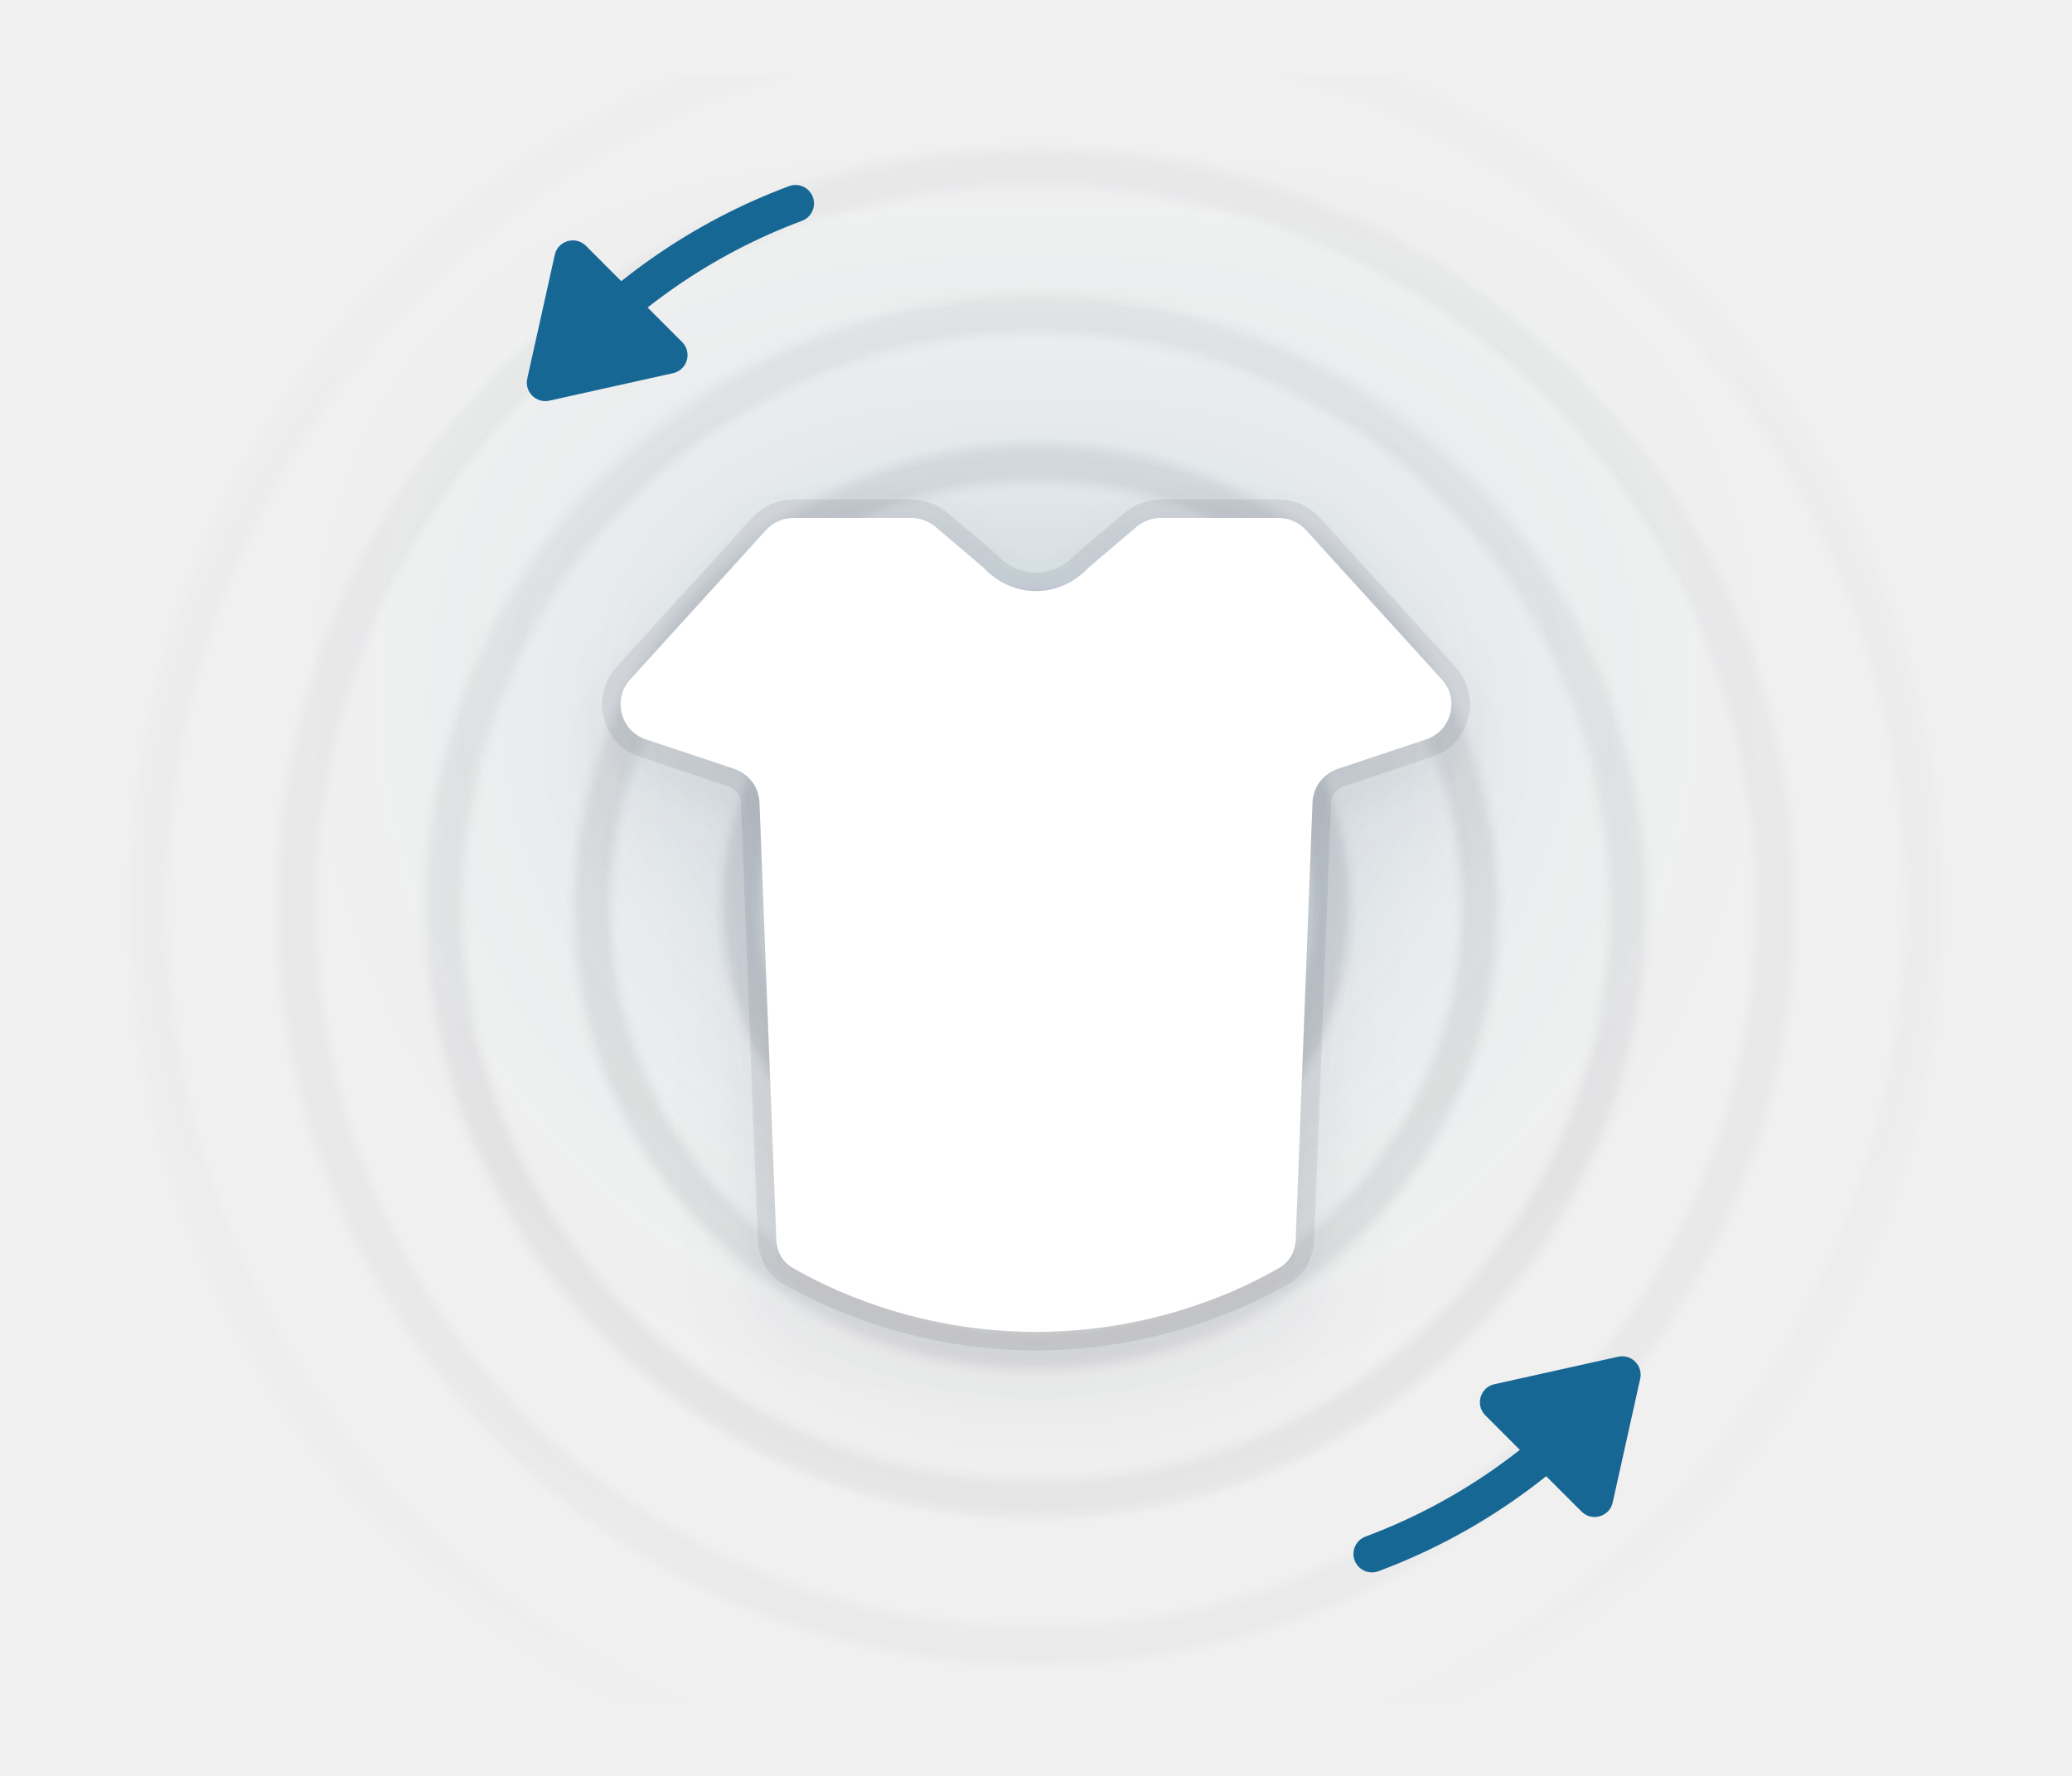
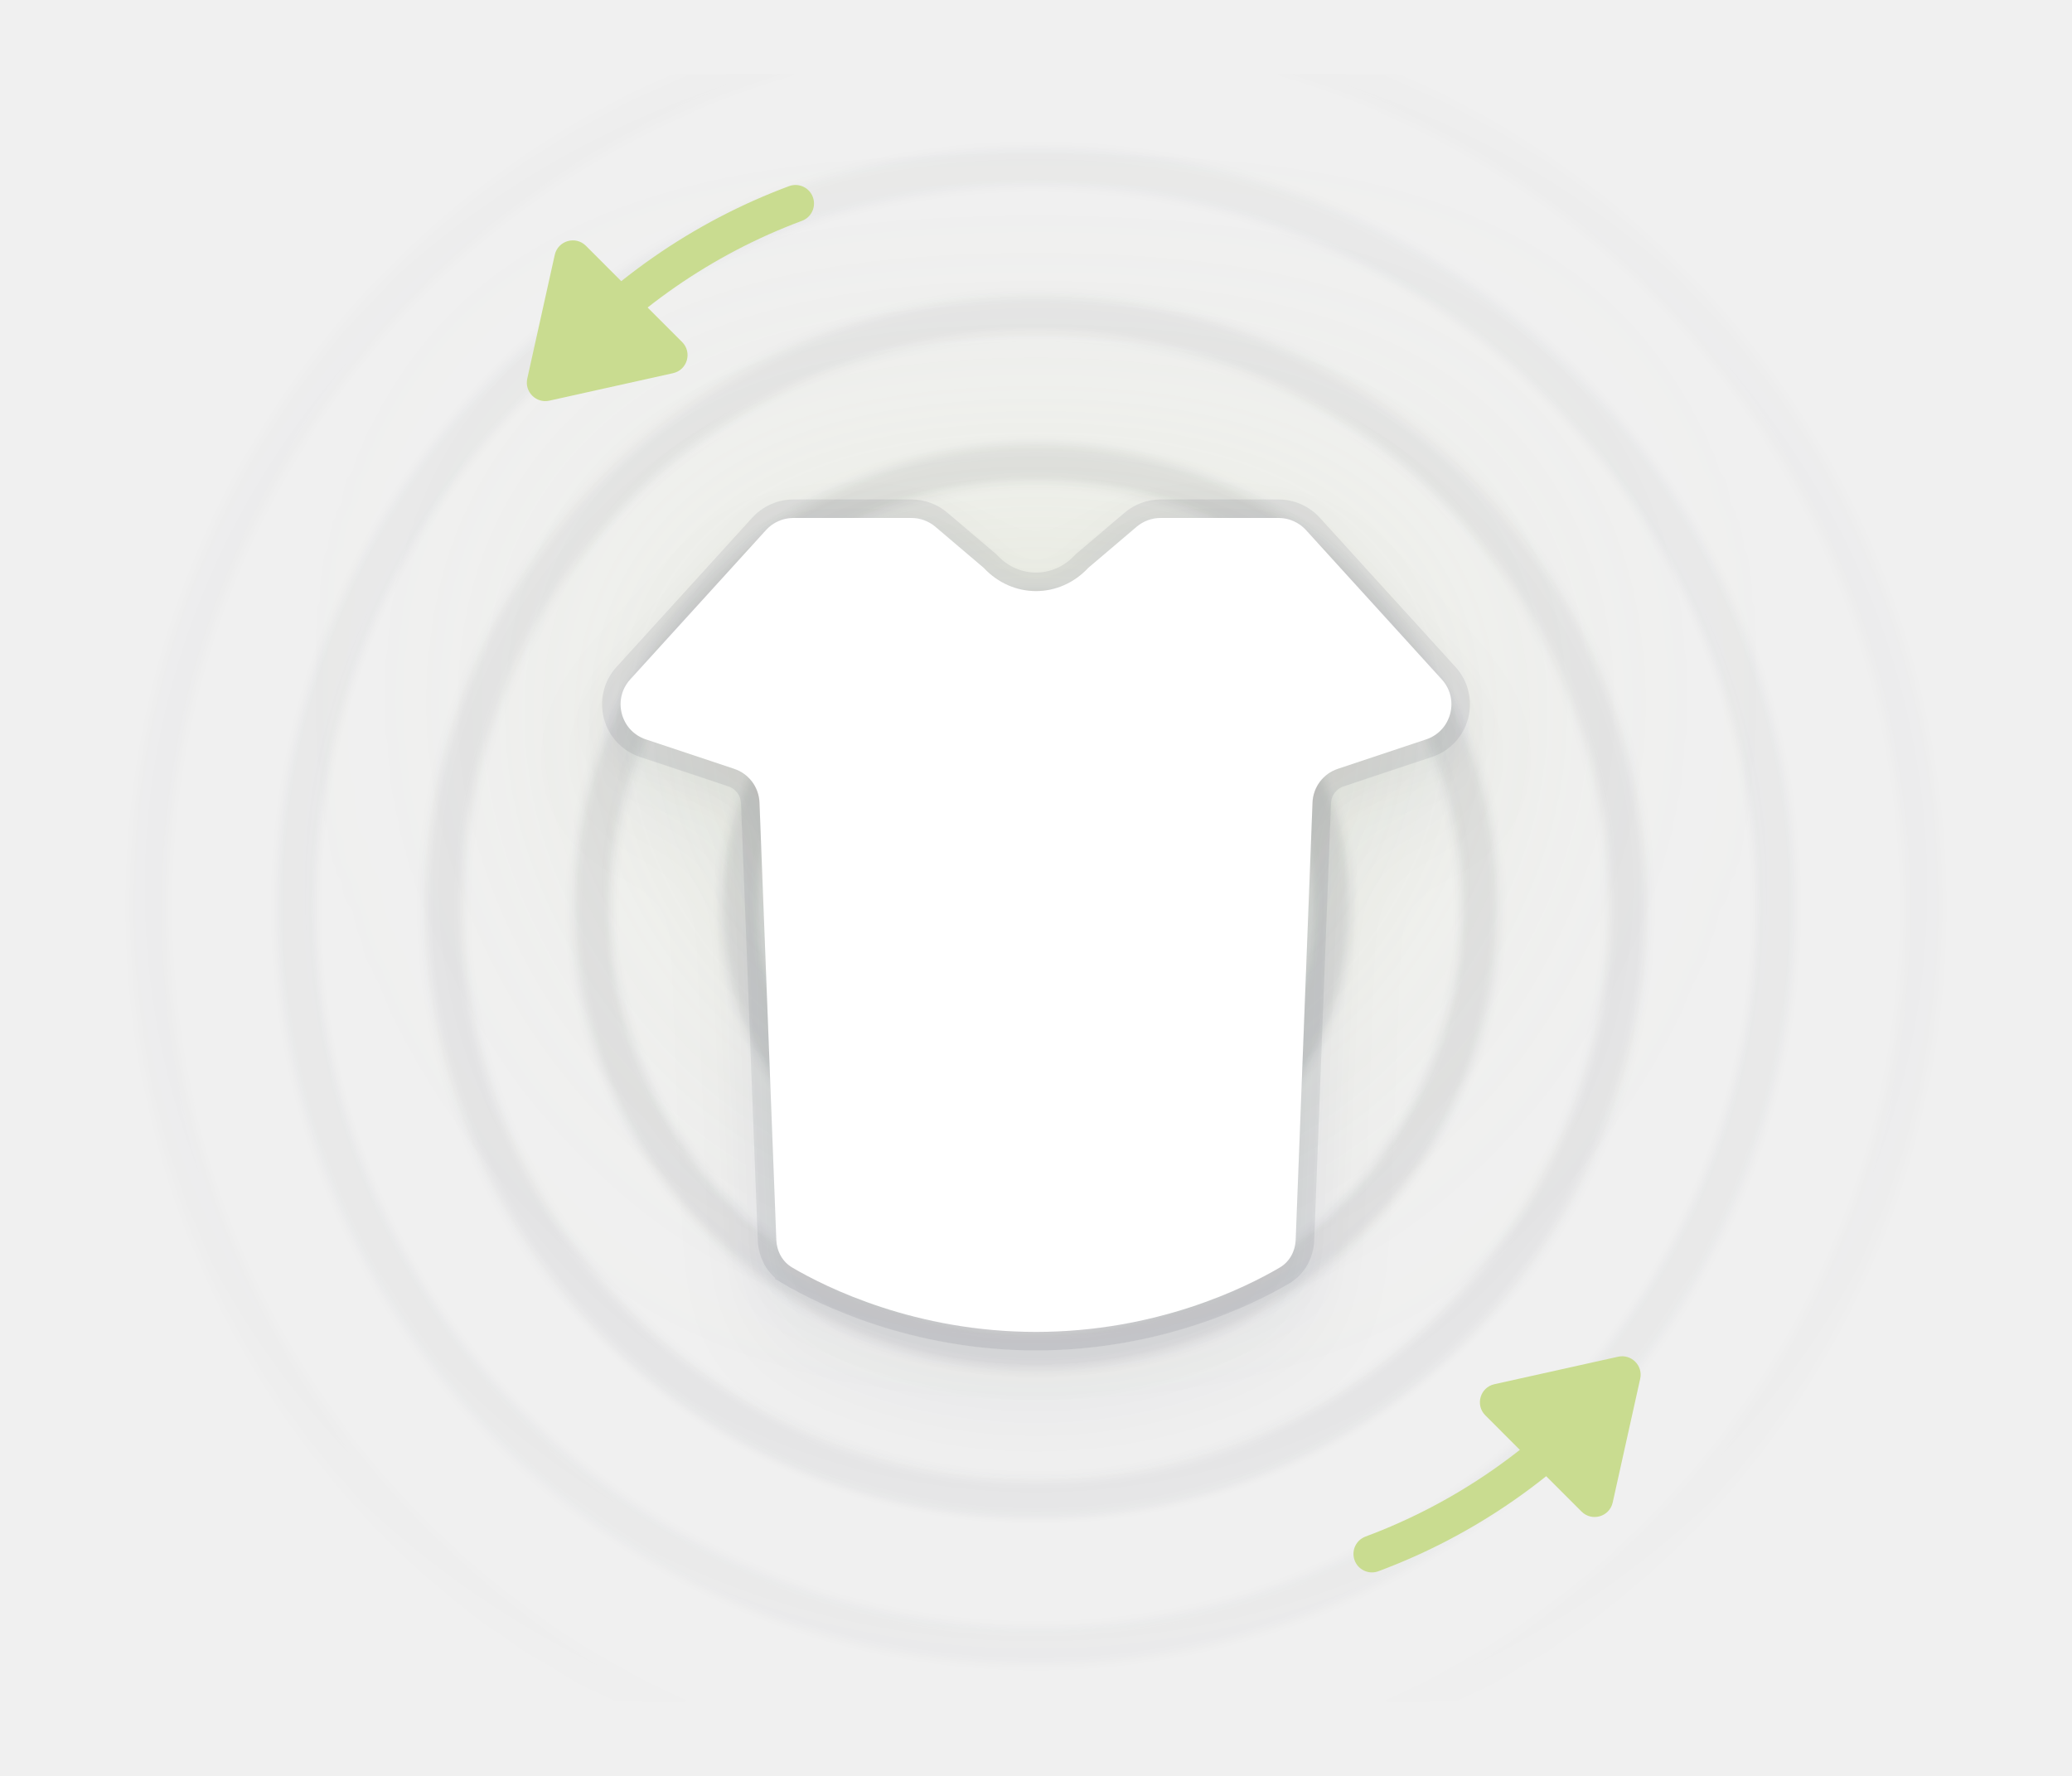
<svg xmlns="http://www.w3.org/2000/svg" width="112" height="96" viewBox="0 0 112 96" fill="none">
  <mask id="mask0" mask-type="alpha" maskUnits="userSpaceOnUse" x="4" y="4" width="104" height="88">
    <rect x="4" y="4" width="104" height="88" fill="url(#paint0_radial)" />
  </mask>
  <g mask="url(#mask0)">
    <g opacity="0.1" filter="url(#filter0_f)">
      <circle cx="56" cy="49" r="40" stroke="#111827" stroke-width="2" />
    </g>
    <g opacity="0.1" filter="url(#filter1_f)">
      <circle cx="56" cy="49" r="48" stroke="#111827" stroke-width="2" />
    </g>
    <g opacity="0.1" filter="url(#filter2_f)">
      <circle cx="56" cy="49" r="32" stroke="#111827" stroke-width="2" />
    </g>
    <g opacity="0.1" filter="url(#filter3_f)">
      <circle cx="56" cy="49" r="24" stroke="#111827" stroke-width="2" />
    </g>
    <g opacity="0.1" filter="url(#filter4_f)">
      <circle cx="56" cy="49" r="16" stroke="#111827" stroke-width="2" />
    </g>
  </g>
  <g opacity="0.2" filter="url(#filter5_f)">
-     <path d="M41.405 28.655C41.784 28.238 42.321 28 42.885 28H49.266C49.74 28 50.198 28.169 50.56 28.475L53.172 30.693C54.734 32.372 57.266 32.372 58.828 30.693L61.44 28.475C61.802 28.169 62.26 28 62.734 28H69.115C69.679 28 70.216 28.238 70.595 28.655L77.935 36.728C78.907 37.798 78.459 39.514 77.087 39.971L72.229 41.59C71.481 41.84 70.95 42.505 70.871 43.289L70.09 51.1C70.033 51.672 69.732 52.191 69.237 52.484C67.44 53.55 62.589 56 56 56C49.411 56 44.56 53.55 42.763 52.484C42.268 52.191 41.967 51.672 41.91 51.1L41.129 43.289C41.05 42.505 40.519 41.84 39.771 41.59L34.913 39.971C33.541 39.514 33.093 37.798 34.065 36.728L41.405 28.655Z" fill="#176795" />
+     <path d="M41.405 28.655C41.784 28.238 42.321 28 42.885 28H49.266C49.74 28 50.198 28.169 50.56 28.475L53.172 30.693C54.734 32.372 57.266 32.372 58.828 30.693L61.44 28.475C61.802 28.169 62.26 28 62.734 28H69.115C69.679 28 70.216 28.238 70.595 28.655L77.935 36.728C78.907 37.798 78.459 39.514 77.087 39.971L72.229 41.59C71.481 41.84 70.95 42.505 70.871 43.289L70.09 51.1C70.033 51.672 69.732 52.191 69.237 52.484C67.44 53.55 62.589 56 56 56C49.411 56 44.56 53.55 42.763 52.484C42.268 52.191 41.967 51.672 41.91 51.1L41.129 43.289C41.05 42.505 40.519 41.84 39.771 41.59L34.913 39.971C33.541 39.514 33.093 37.798 34.065 36.728L41.405 28.655Z" fill="#c9dc90" />
  </g>
  <g filter="url(#filter6_dd)">
    <path d="M41.405 28.655C41.784 28.238 42.321 28 42.885 28H49.266C49.74 28 50.198 28.169 50.56 28.475L53.172 30.693C54.734 32.372 57.266 32.372 58.828 30.693L61.44 28.475C61.802 28.169 62.26 28 62.734 28H69.115C69.679 28 70.216 28.238 70.595 28.655L77.935 36.728C78.907 37.798 78.459 39.514 77.087 39.971L72.313 41.562C71.523 41.826 70.979 42.551 70.947 43.383L70.038 67.022C70.014 67.639 69.708 68.209 69.175 68.522C67.329 69.605 62.514 72 56 72C49.486 72 44.671 69.605 42.825 68.522C42.292 68.209 41.986 67.639 41.962 67.022L41.053 43.383C41.021 42.551 40.477 41.826 39.687 41.562L34.913 39.971C33.541 39.514 33.093 37.798 34.065 36.728L41.405 28.655Z" fill="white" />
    <path d="M53.538 30.352L53.518 30.331L53.495 30.312L50.883 28.094C50.432 27.711 49.858 27.5 49.266 27.5H42.885C42.18 27.5 41.509 27.797 41.035 28.318L33.695 36.392C32.48 37.729 33.041 39.874 34.755 40.445L39.529 42.037C40.121 42.234 40.53 42.778 40.554 43.402L41.463 67.041C41.492 67.809 41.876 68.544 42.572 68.953L42.825 68.522L42.572 68.953C44.462 70.062 49.366 72.5 56 72.5C62.634 72.5 67.538 70.062 69.428 68.953C70.124 68.544 70.508 67.809 70.537 67.041L71.446 43.402C71.47 42.778 71.879 42.234 72.471 42.037L77.245 40.445C78.96 39.874 79.52 37.729 78.305 36.392L70.965 28.318C70.491 27.797 69.82 27.5 69.115 27.5H62.734C62.142 27.5 61.568 27.711 61.117 28.094L58.505 30.312L58.482 30.331L58.462 30.352C57.098 31.819 54.902 31.819 53.538 30.352Z" stroke="#121826" stroke-opacity="0.08" />
  </g>
-   <path d="M87.146 75C83.669 78.995 79.217 82.118 74.16 84" stroke="#176795" stroke-width="2" stroke-linecap="round" />
-   <path d="M80.778 74.827L87.466 73.341C88.18 73.182 88.818 73.82 88.659 74.534L87.173 81.222C87.002 81.992 86.048 82.27 85.49 81.712L80.288 76.51C79.73 75.952 80.008 74.998 80.778 74.827Z" fill="#176795" />
-   <path d="M30.014 20C33.492 16.005 37.944 12.882 43 11" stroke="#176795" stroke-width="2" stroke-linecap="round" />
-   <path d="M36.382 20.173L29.694 21.659C28.98 21.818 28.343 21.18 28.501 20.466L29.987 13.778C30.159 13.008 31.113 12.73 31.671 13.288L36.872 18.49C37.43 19.048 37.152 20.002 36.382 20.173Z" fill="#176795" />
+   <path d="M87.146 75C83.669 78.995 79.217 82.118 74.16 84" stroke="#c9dc90" stroke-width="2" stroke-linecap="round" />
+   <path d="M80.778 74.827L87.466 73.341C88.18 73.182 88.818 73.82 88.659 74.534L87.173 81.222C87.002 81.992 86.048 82.27 85.49 81.712L80.288 76.51C79.73 75.952 80.008 74.998 80.778 74.827Z" fill="#c9dc90" />
+   <path d="M30.014 20C33.492 16.005 37.944 12.882 43 11" stroke="#c9dc90" stroke-width="2" stroke-linecap="round" />
+   <path d="M36.382 20.173L29.694 21.659C28.98 21.818 28.343 21.18 28.501 20.466L29.987 13.778C30.159 13.008 31.113 12.73 31.671 13.288L36.872 18.49C37.43 19.048 37.152 20.002 36.382 20.173Z" fill="#c9dc90" />
  <defs>
    <filter id="filter0_f" x="14.5" y="7.5" width="83" height="83" filterUnits="userSpaceOnUse" color-interpolation-filters="sRGB">
      <feFlood flood-opacity="0" result="BackgroundImageFix" />
      <feBlend mode="normal" in="SourceGraphic" in2="BackgroundImageFix" result="shape" />
      <feGaussianBlur stdDeviation="0.25" result="effect1_foregroundBlur" />
    </filter>
    <filter id="filter1_f" x="6.5" y="-0.5" width="99" height="99" filterUnits="userSpaceOnUse" color-interpolation-filters="sRGB">
      <feFlood flood-opacity="0" result="BackgroundImageFix" />
      <feBlend mode="normal" in="SourceGraphic" in2="BackgroundImageFix" result="shape" />
      <feGaussianBlur stdDeviation="0.25" result="effect1_foregroundBlur" />
    </filter>
    <filter id="filter2_f" x="22.5" y="15.5" width="67" height="67" filterUnits="userSpaceOnUse" color-interpolation-filters="sRGB">
      <feFlood flood-opacity="0" result="BackgroundImageFix" />
      <feBlend mode="normal" in="SourceGraphic" in2="BackgroundImageFix" result="shape" />
      <feGaussianBlur stdDeviation="0.25" result="effect1_foregroundBlur" />
    </filter>
    <filter id="filter3_f" x="30.5" y="23.5" width="51" height="51" filterUnits="userSpaceOnUse" color-interpolation-filters="sRGB">
      <feFlood flood-opacity="0" result="BackgroundImageFix" />
      <feBlend mode="normal" in="SourceGraphic" in2="BackgroundImageFix" result="shape" />
      <feGaussianBlur stdDeviation="0.25" result="effect1_foregroundBlur" />
    </filter>
    <filter id="filter4_f" x="38.5" y="31.5" width="35" height="35" filterUnits="userSpaceOnUse" color-interpolation-filters="sRGB">
      <feFlood flood-opacity="0" result="BackgroundImageFix" />
      <feBlend mode="normal" in="SourceGraphic" in2="BackgroundImageFix" result="shape" />
      <feGaussianBlur stdDeviation="0.25" result="effect1_foregroundBlur" />
    </filter>
    <filter id="filter5_f" x="13.544" y="8" width="84.912" height="68" filterUnits="userSpaceOnUse" color-interpolation-filters="sRGB">
      <feFlood flood-opacity="0" result="BackgroundImageFix" />
      <feBlend mode="normal" in="SourceGraphic" in2="BackgroundImageFix" result="shape" />
      <feGaussianBlur stdDeviation="10" result="effect1_foregroundBlur" />
    </filter>
    <filter id="filter6_dd" x="27.544" y="25" width="56.913" height="56" filterUnits="userSpaceOnUse" color-interpolation-filters="sRGB">
      <feFlood flood-opacity="0" result="BackgroundImageFix" />
      <feColorMatrix in="SourceAlpha" type="matrix" values="0 0 0 0 0 0 0 0 0 0 0 0 0 0 0 0 0 0 127 0" />
      <feOffset dy="3" />
      <feGaussianBlur stdDeviation="2.5" />
      <feColorMatrix type="matrix" values="0 0 0 0 0.071 0 0 0 0 0.094 0 0 0 0 0.149 0 0 0 0.04 0" />
      <feBlend mode="normal" in2="BackgroundImageFix" result="effect1_dropShadow" />
      <feColorMatrix in="SourceAlpha" type="matrix" values="0 0 0 0 0 0 0 0 0 0 0 0 0 0 0 0 0 0 127 0" />
      <feOffset dy="1" />
      <feGaussianBlur stdDeviation="1" />
      <feColorMatrix type="matrix" values="0 0 0 0 0.071 0 0 0 0 0.094 0 0 0 0 0.149 0 0 0 0.03 0" />
      <feBlend mode="normal" in2="effect1_dropShadow" result="effect2_dropShadow" />
      <feBlend mode="normal" in="SourceGraphic" in2="effect2_dropShadow" result="shape" />
    </filter>
    <radialGradient id="paint0_radial" cx="0" cy="0" r="1" gradientUnits="userSpaceOnUse" gradientTransform="translate(56 48) rotate(90) scale(69 72.9204)">
      <stop offset="0.232" stop-color="#C4C4C4" />
      <stop offset="0.725" stop-color="#C4C4C4" stop-opacity="0" />
    </radialGradient>
  </defs>
</svg>
